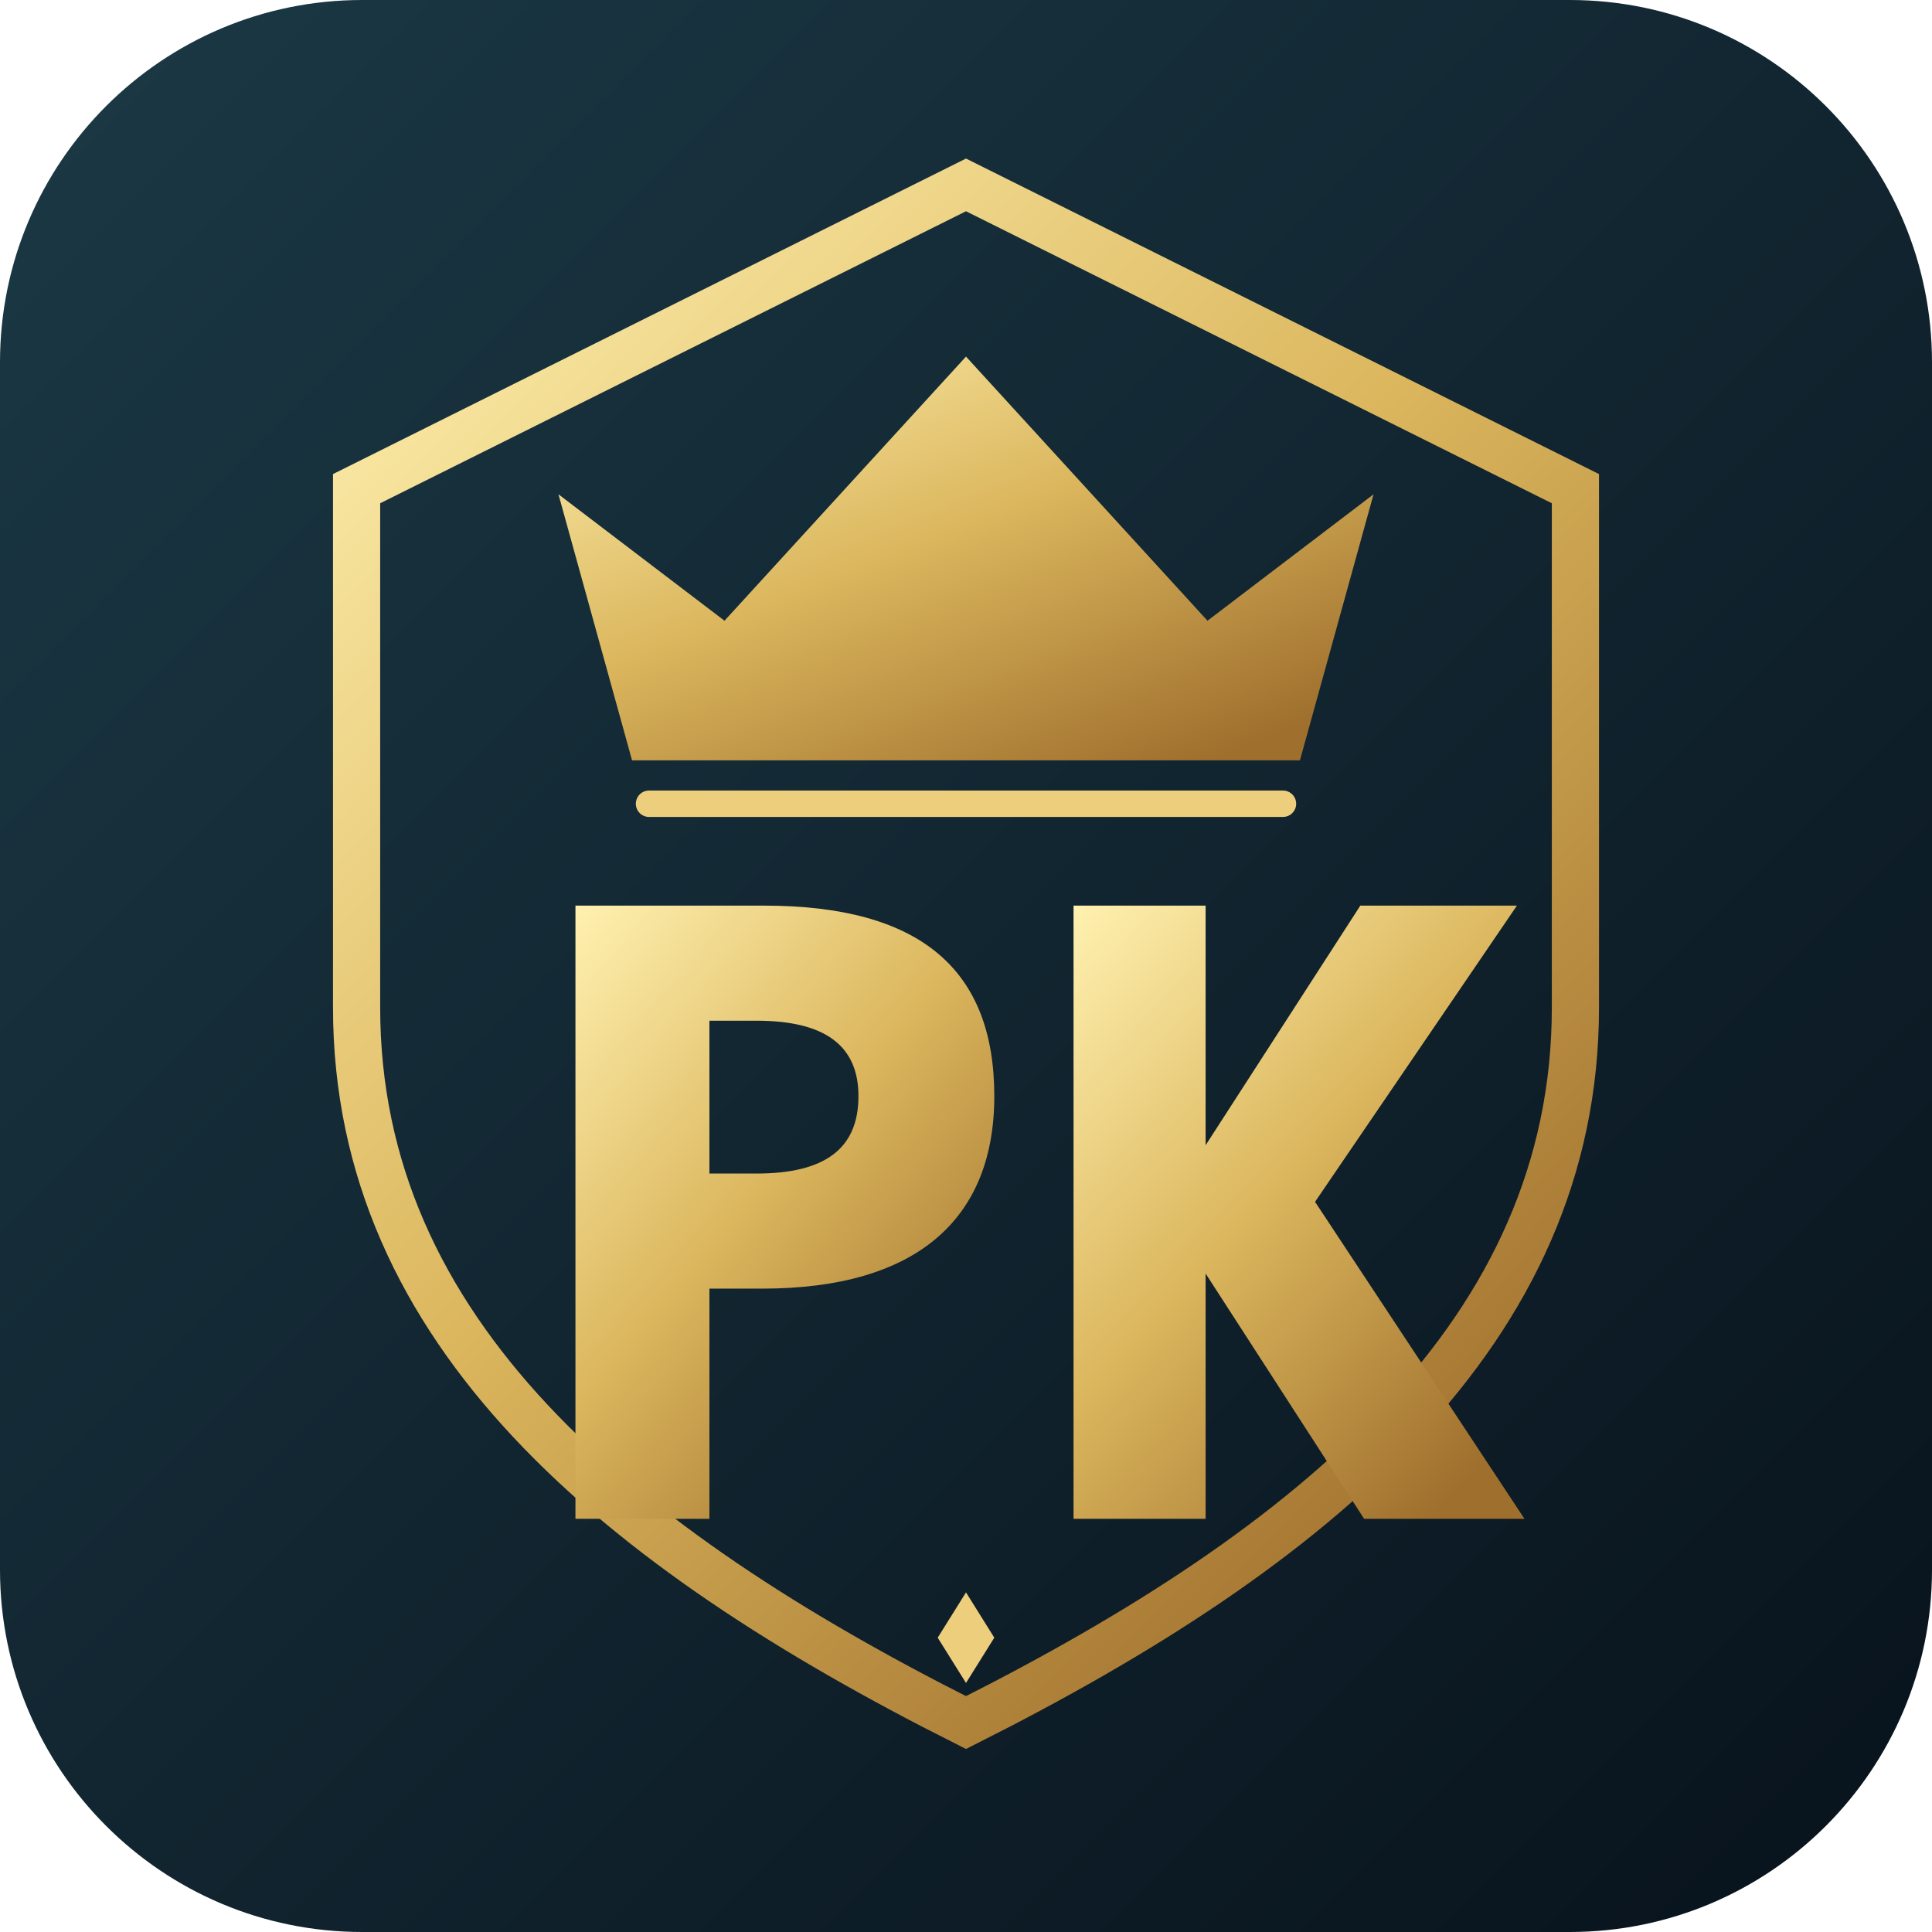
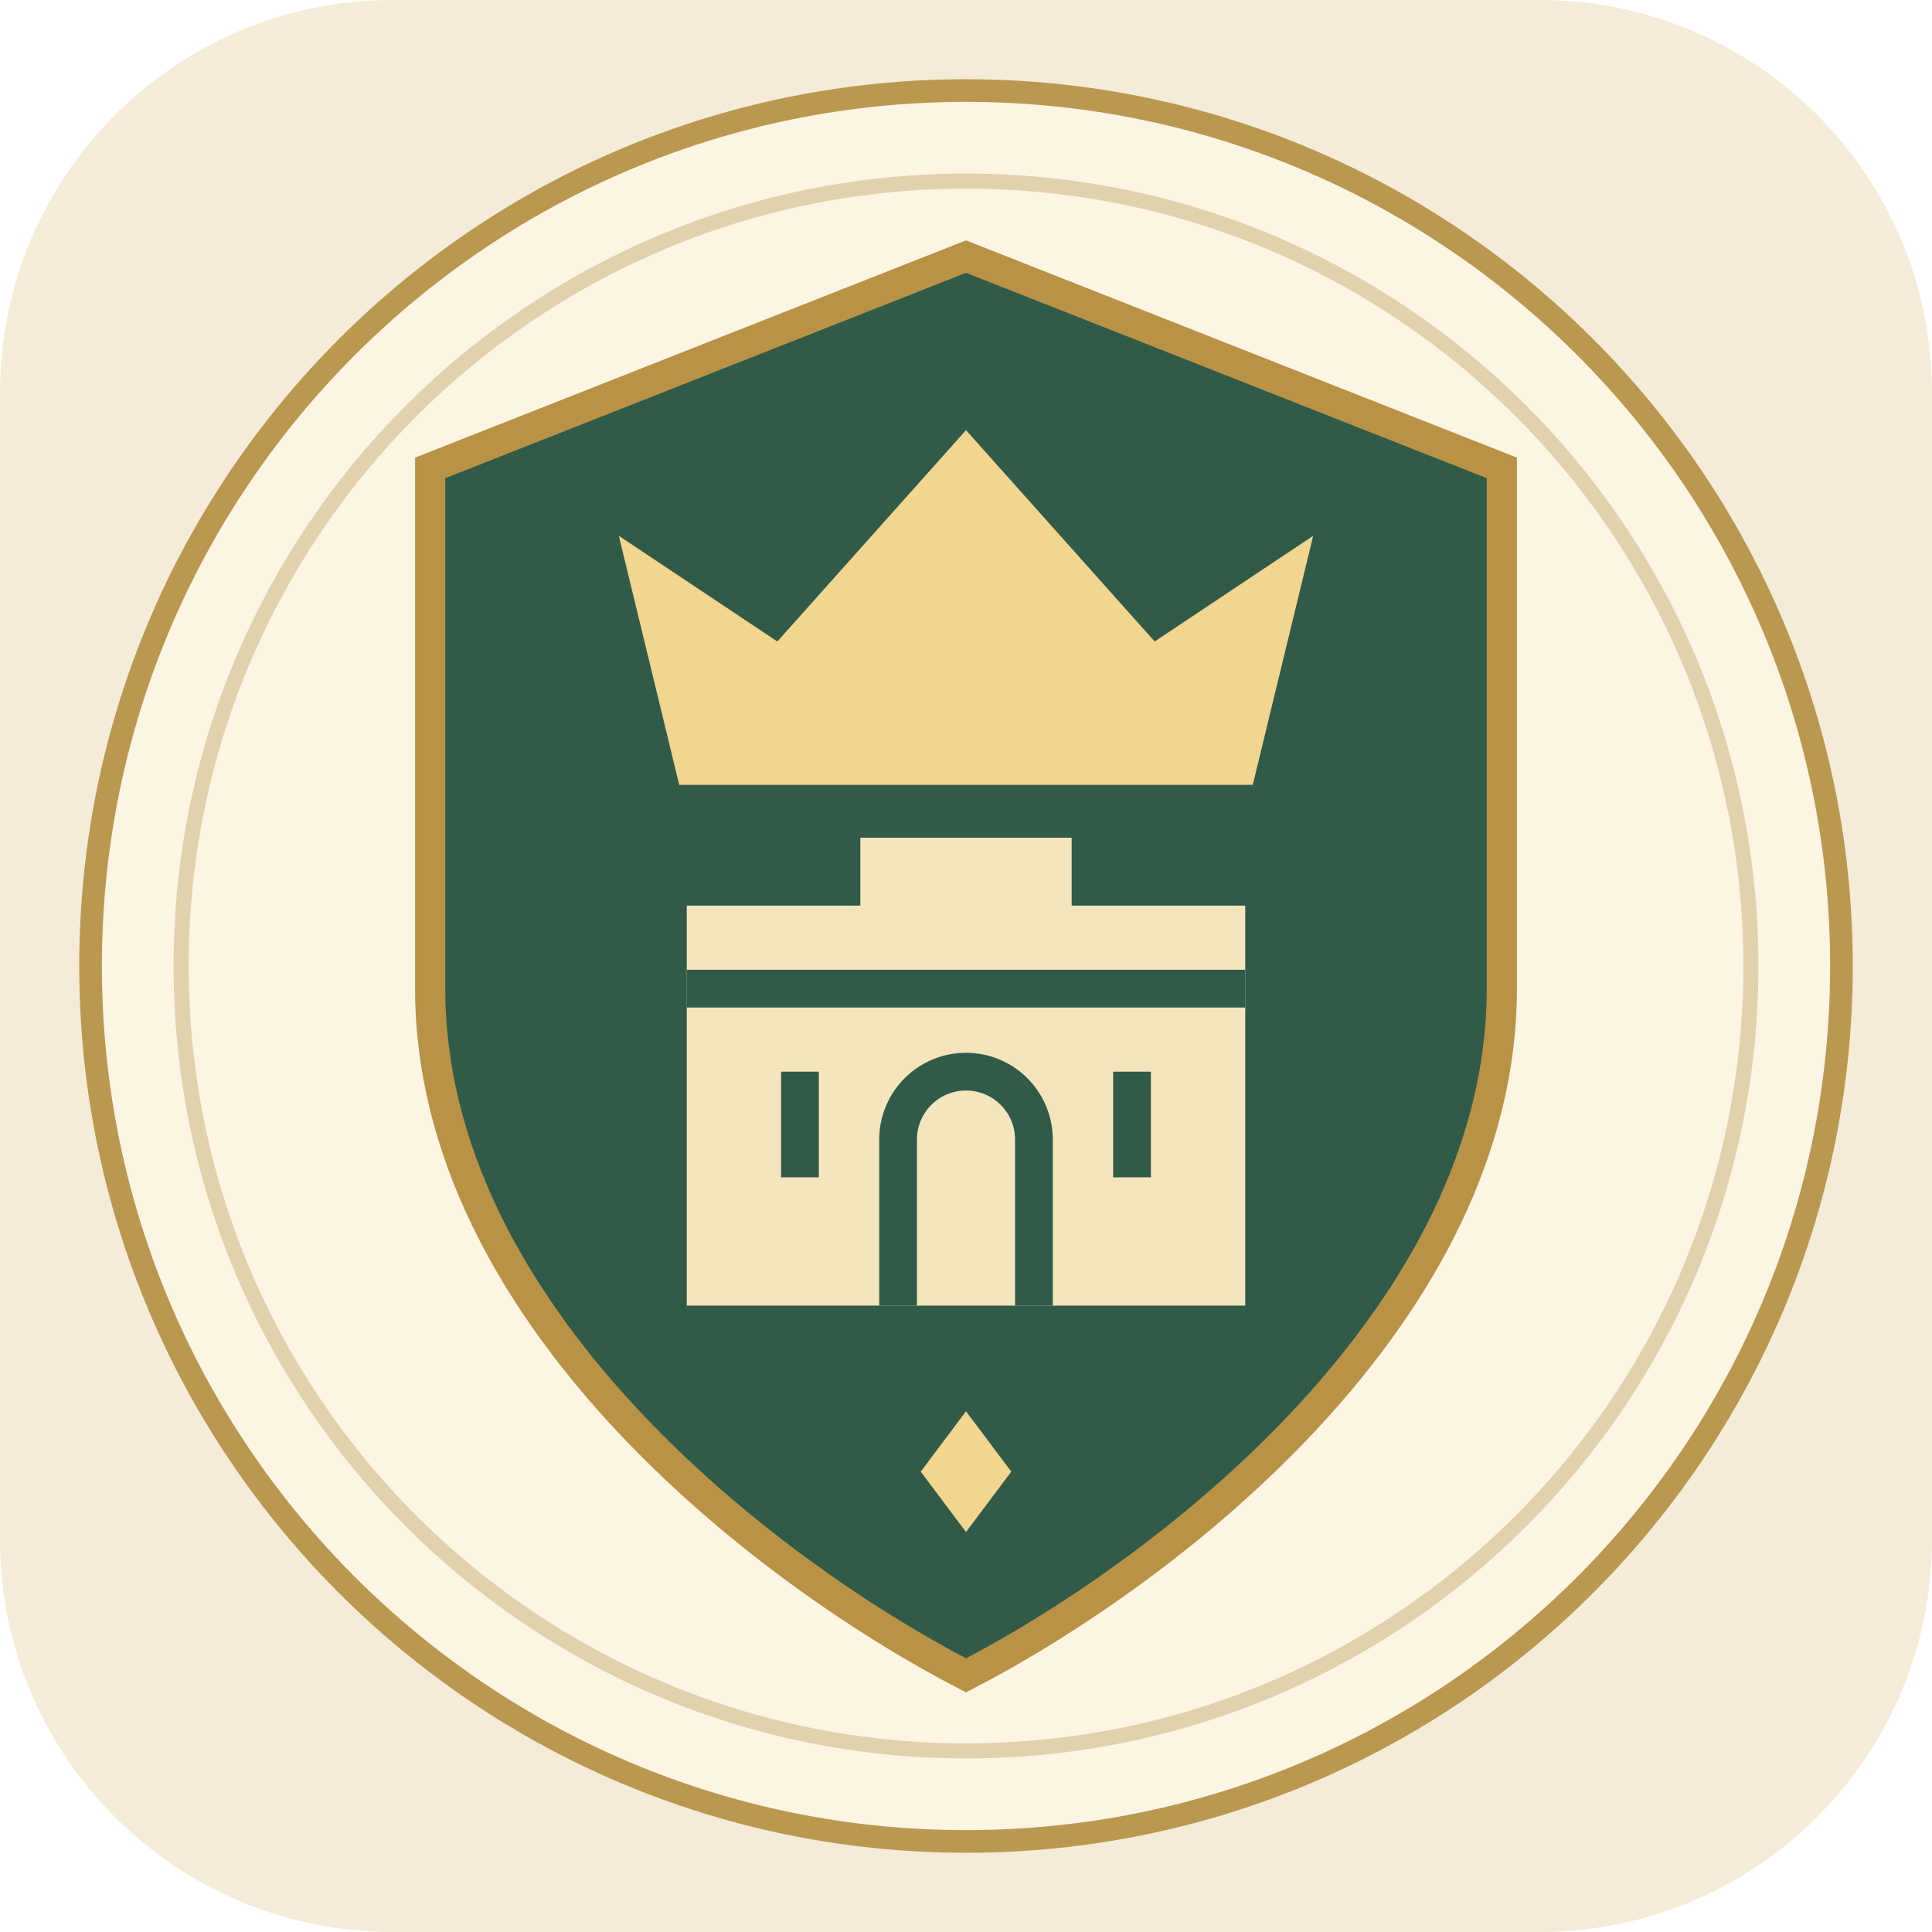
- <svg xmlns="http://www.w3.org/2000/svg" width="1024" height="1024" viewBox="0 0 1024 1024">
-   <defs>
-     <linearGradient id="night" x1="0" y1="0" x2="1" y2="1">
-       <stop offset="0" stop-color="#1b3946" />
-       <stop offset="1" stop-color="#08121b" />
-     </linearGradient>
-     <linearGradient id="gold" x1="0" y1="0" x2="0.8" y2="1">
-       <stop offset="0" stop-color="#fff1b0" />
-       <stop offset="0.5" stop-color="#dbb65d" />
-       <stop offset="1" stop-color="#9f6f2d" />
-     </linearGradient>
-   </defs>
-   <rect width="1024" height="1024" rx="192" fill="url(#night)" />
-   <path d="M512 98 835 259v275c0 172-138 286-323 379C327 820 189 706 189 534V259Z" fill="none" stroke="url(#gold)" stroke-width="25" />
-   <path d="M296 262 384 329 512 189 640 329 728 262 689 403H335Z" fill="url(#gold)" />
-   <path d="M344 426h336" stroke="#edce7d" stroke-width="14" stroke-linecap="round" />
-   <g fill="url(#gold)">
-     <path d="M305 480h100c83 0 122 34 122 101 0 65-41 102-123 102h-28v122h-71Zm71 61v81h25c36 0 54-13 54-41 0-27-18-40-54-40Z" fill-rule="evenodd" />
-     <path d="M569 480h70v127l82-127h83L697 637l111 168h-85l-84-130v130h-70Z" />
-   </g>
-   <path d="m512 844 15 24-15 24-15-24Z" fill="#edce7d" />
+ <svg xmlns="http://www.w3.org/2000/svg" width="256" height="256" viewBox="0 0 256 256">
+   <defs />
+   <rect width="256" height="256" rx="52" fill="#f4ecd8" />
+   <circle cx="128" cy="128" r="116" fill="#fcf5e4" stroke="#bb9850" stroke-width="3" />
+   <circle cx="128" cy="128" r="104" fill="none" stroke="#e1d2ae" stroke-width="2" />
+   <path d="M128 34 199 62v69c0 43-44 77-71 91-27-14-71-48-71-91V62Z" fill="#315b49" stroke="#b99245" stroke-width="4" />
+   <path d="m82 71 21 14 25-28 25 28 21-14-8 33H90Z" fill="#f2d58e" />
+   <path d="M91 120h23v-9h28v9h23v53H91Z" fill="#f4e5bd" />
+   <path d="M91 131h74M106 142v14m44-14v14m-31 17v-22a9 9 0 0 1 18 0v22" fill="none" stroke="#315b49" stroke-width="5" />
+   <path d="m128 187 6 8-6 8-6-8Z" fill="#f2d58e" />
</svg>
